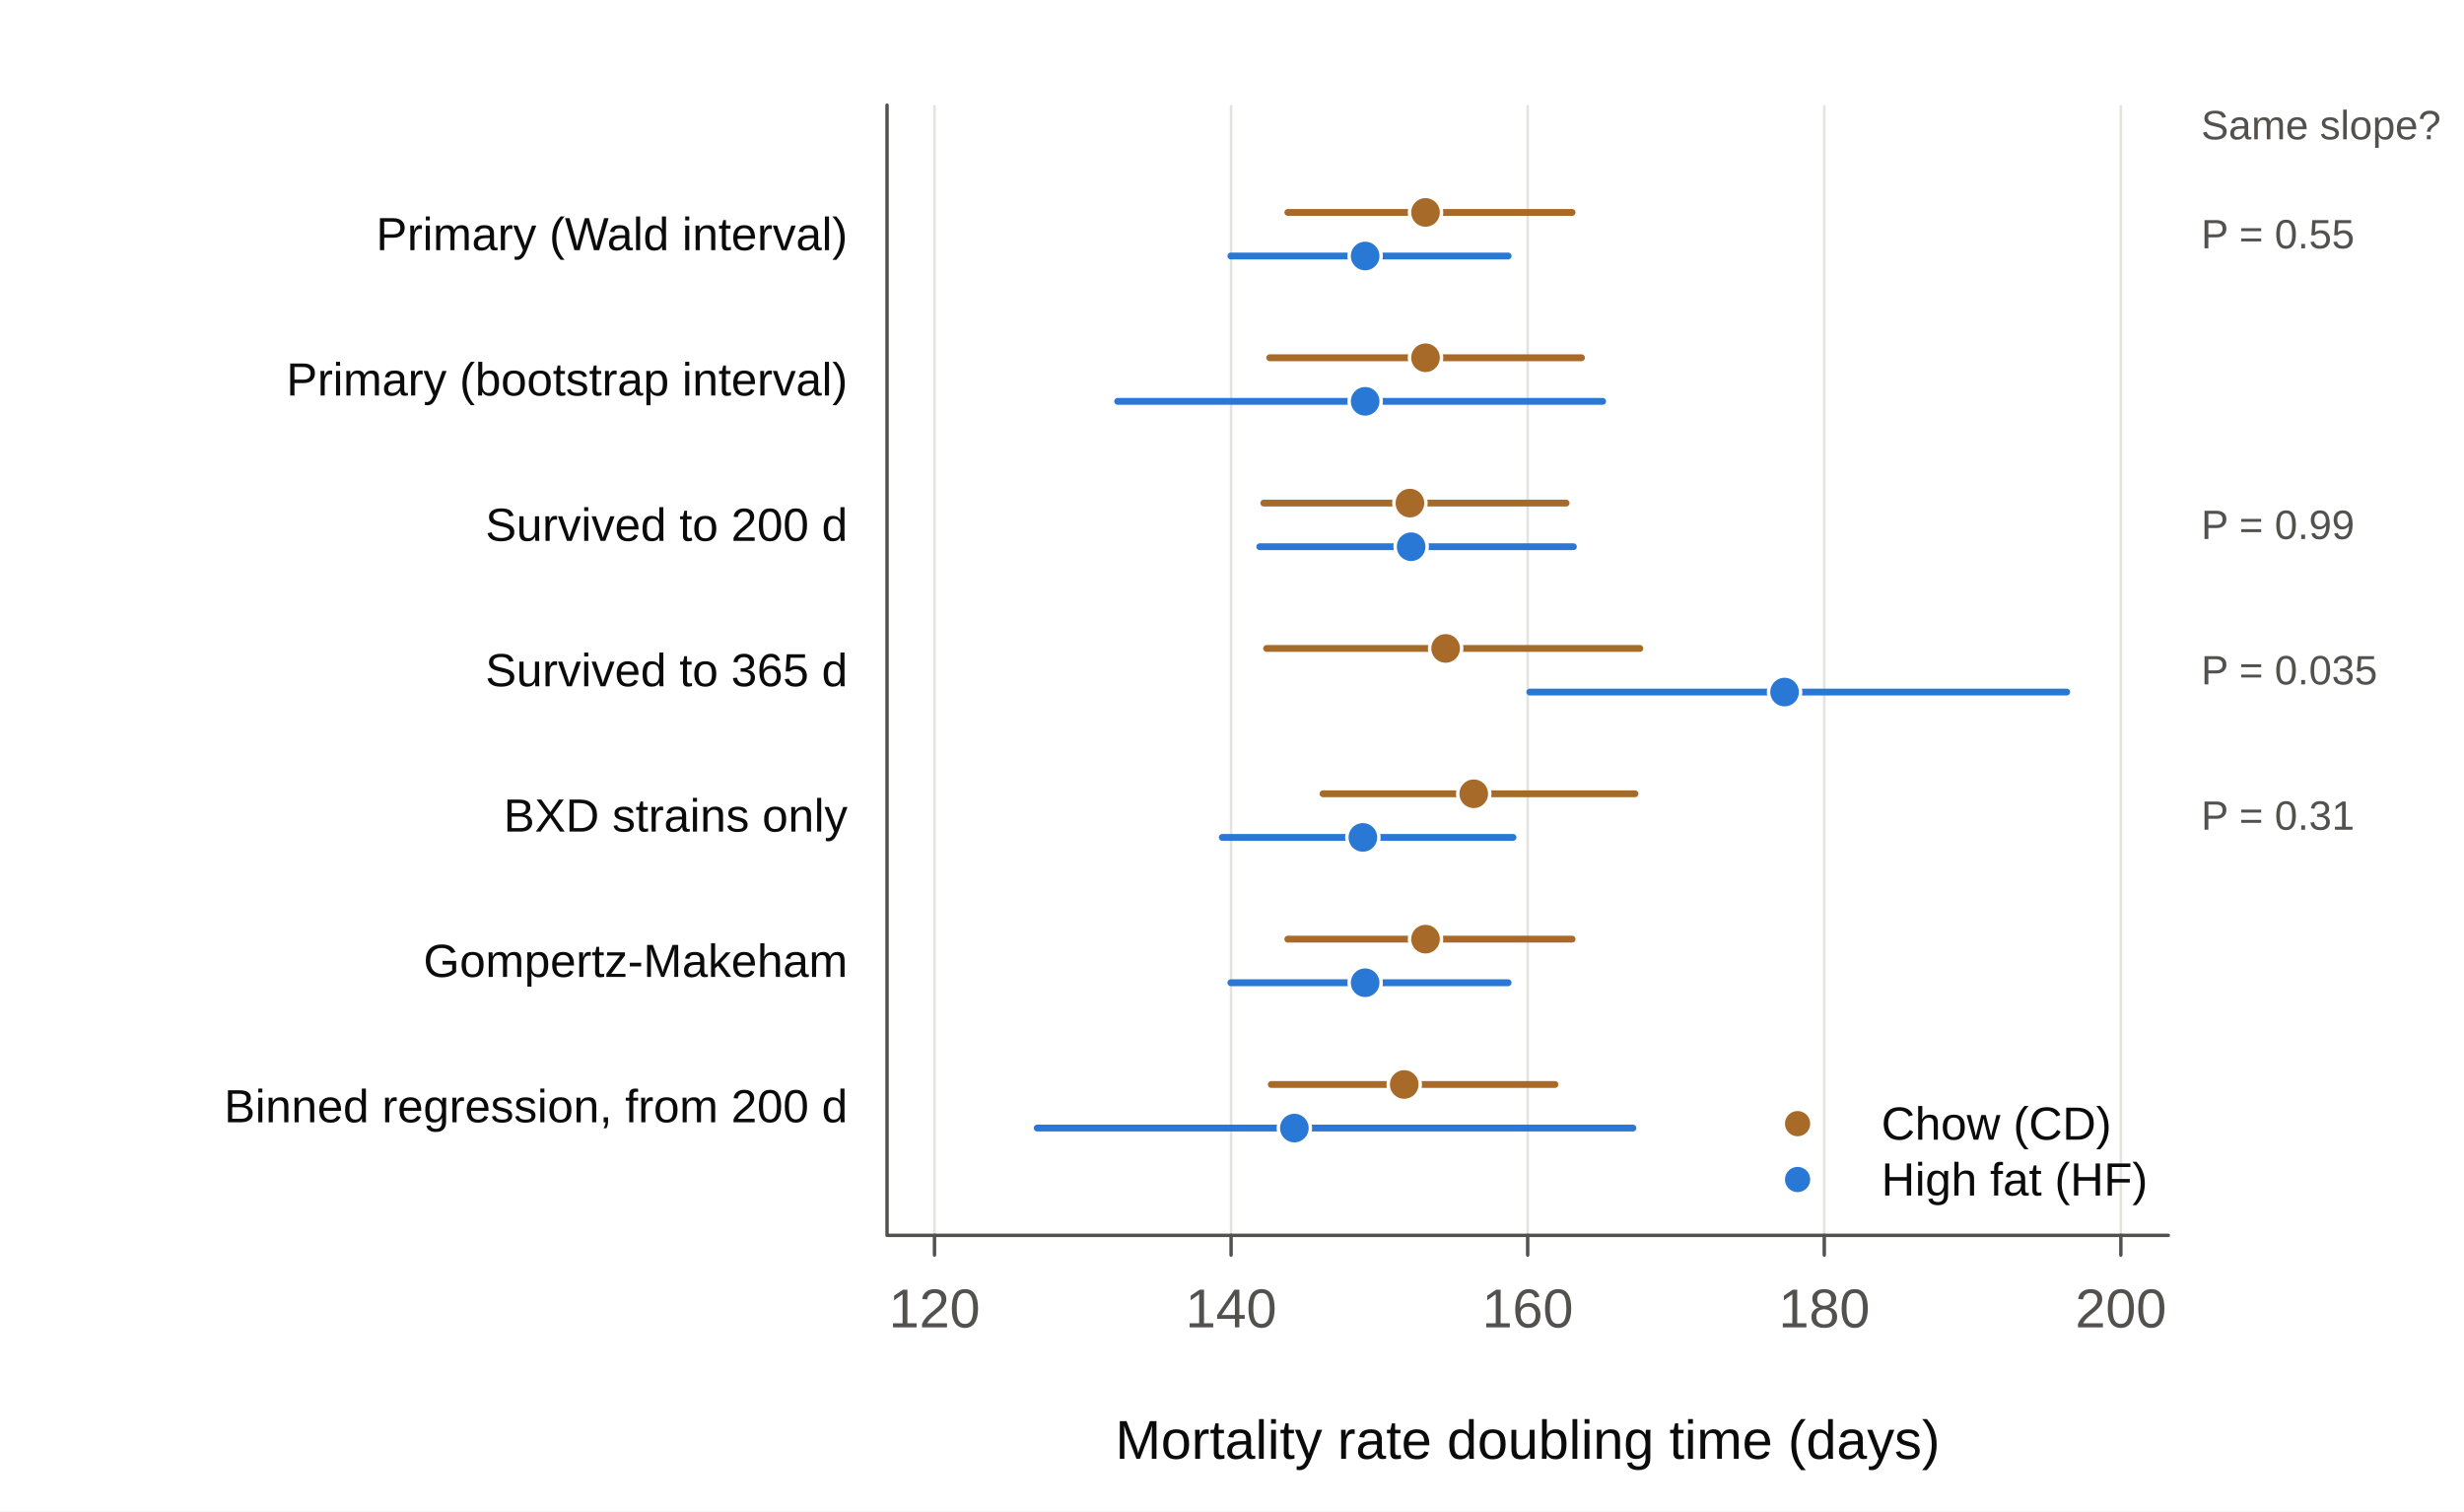
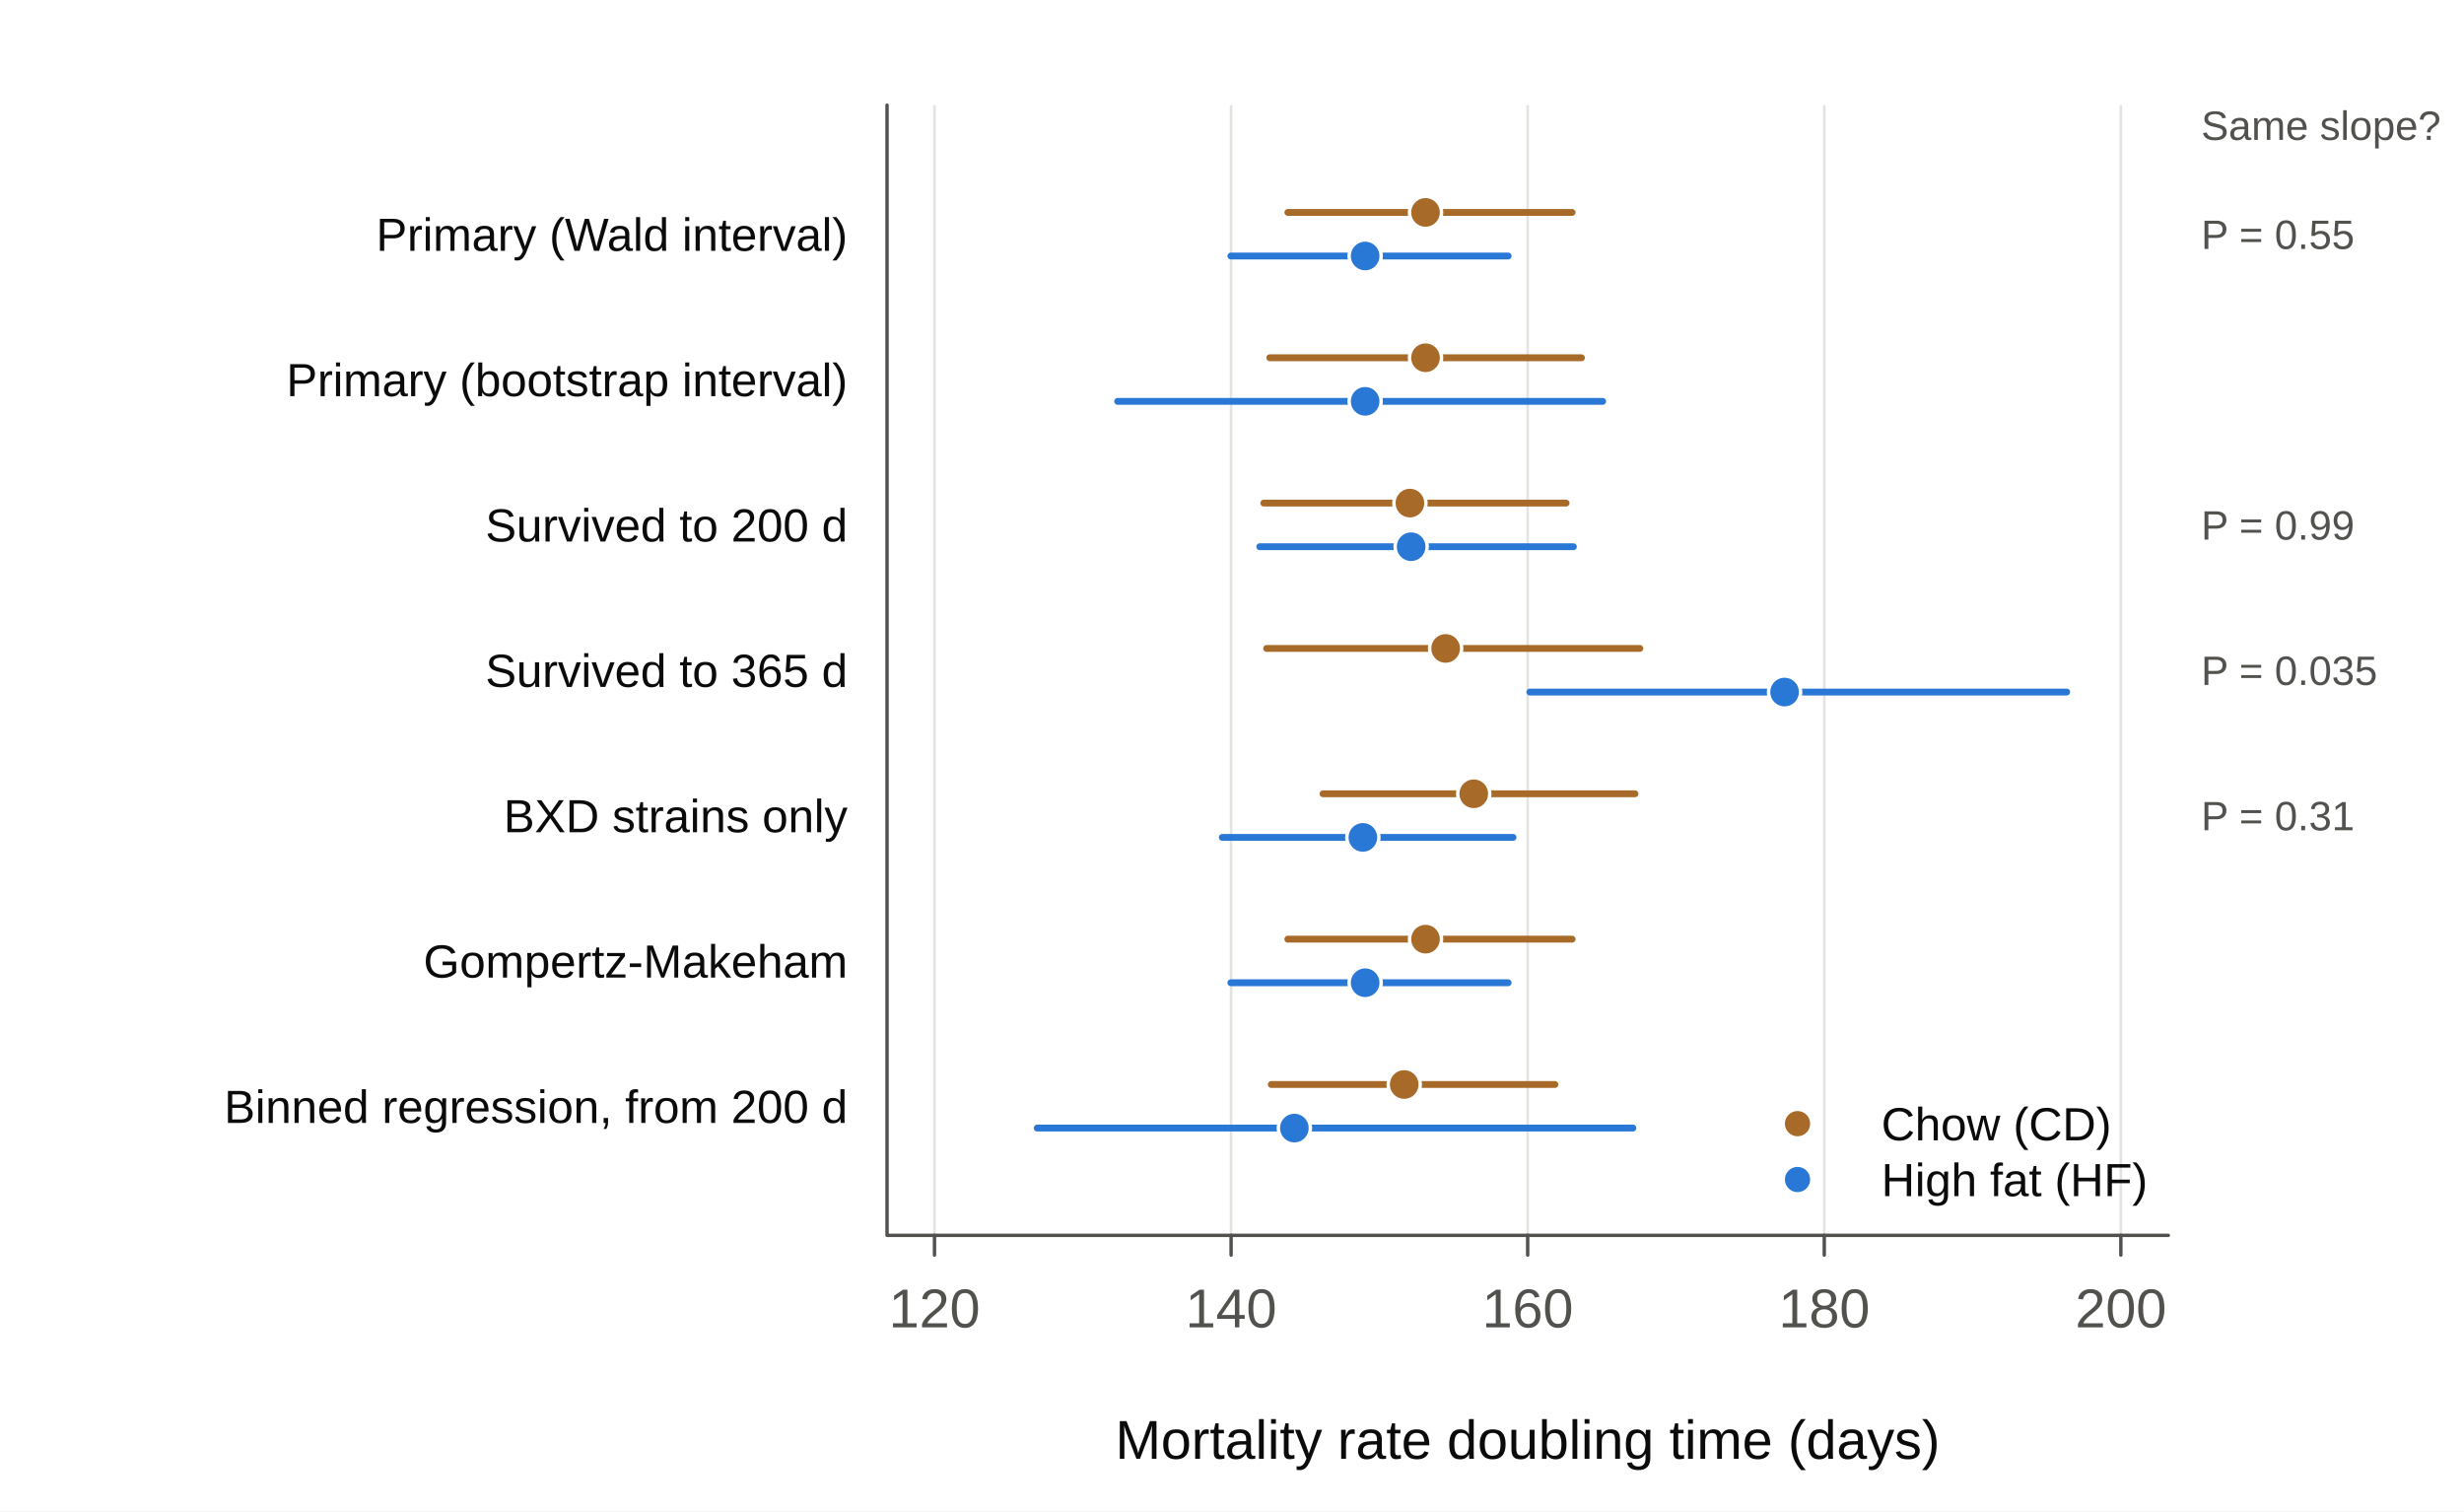
- <svg xmlns="http://www.w3.org/2000/svg" class="svglite" width="540.00pt" height="331.20pt" viewBox="0 0 540.00 331.20">
-   <defs>
-     <style type="text/css">
+ <svg xmlns="http://www.w3.org/2000/svg" width="540.00pt" height="331.20pt" viewBox="0 0 540.00 331.20">
+   <g class="svglite">
+     <defs>
+       <style type="text/css">
    .svglite line, .svglite polyline, .svglite polygon, .svglite path, .svglite rect, .svglite circle {
      fill: none;
      stroke: #000000;
      stroke-linecap: round;
      stroke-linejoin: round;
      stroke-miterlimit: 10.00;
    }
    .svglite text {
      white-space: pre;
    }
+     .svglite g.glyphgroup path {
+       fill: inherit;
+       stroke: none;
+     }
  </style>
-   </defs>
-   <rect width="100%" height="100%" style="stroke: none; fill: #FFFFFF;" />
-   <defs>
-     <clipPath id="cpMC4wMHw1NDAuMDB8MC4wMHwzMzEuMjA=">
-       <rect x="0.00" y="0.00" width="540.00" height="331.20" />
-     </clipPath>
-   </defs>
-   <g clip-path="url(#cpMC4wMHw1NDAuMDB8MC4wMHwzMzEuMjA=)">
-     <text x="334.80" y="319.68" text-anchor="middle" style="font-size: 12.00px;fill: #0B0B0B; font-family: &quot;Arial&quot;;">Mortality rate doubling time (days)</text>
-   </g>
-   <defs>
-     <clipPath id="cpMTk0LjQwfDQ3NS4yMHwyMy4wNHwyNzAuNzI=">
-       <rect x="194.40" y="23.04" width="280.80" height="247.68" />
-     </clipPath>
-   </defs>
-   <g clip-path="url(#cpMTk0LjQwfDQ3NS4yMHwyMy4wNHwyNzAuNzI=)">
-     <line x1="204.80" y1="270.72" x2="204.80" y2="23.04" style="stroke-width: 0.56; stroke: #E4E3DF;" />
-     <line x1="269.80" y1="270.72" x2="269.80" y2="23.04" style="stroke-width: 0.56; stroke: #E4E3DF;" />
-     <line x1="334.80" y1="270.72" x2="334.80" y2="23.04" style="stroke-width: 0.56; stroke: #E4E3DF;" />
-     <line x1="399.80" y1="270.72" x2="399.80" y2="23.04" style="stroke-width: 0.56; stroke: #E4E3DF;" />
-     <line x1="464.80" y1="270.72" x2="464.80" y2="23.04" style="stroke-width: 0.56; stroke: #E4E3DF;" />
-   </g>
-   <g clip-path="url(#cpMC4wMHw1NDAuMDB8MC4wMHwzMzEuMjA=)">
-     <line x1="204.80" y1="270.72" x2="464.80" y2="270.72" style="stroke-width: 0.75; stroke: none;" />
-     <line x1="204.80" y1="270.72" x2="204.80" y2="275.04" style="stroke-width: 0.75; stroke: #52514E;" />
-     <line x1="269.80" y1="270.72" x2="269.80" y2="275.04" style="stroke-width: 0.75; stroke: #52514E;" />
-     <line x1="334.80" y1="270.72" x2="334.80" y2="275.04" style="stroke-width: 0.75; stroke: #52514E;" />
-     <line x1="399.80" y1="270.72" x2="399.80" y2="275.04" style="stroke-width: 0.75; stroke: #52514E;" />
-     <line x1="464.80" y1="270.72" x2="464.80" y2="275.04" style="stroke-width: 0.75; stroke: #52514E;" />
-     <text x="204.80" y="290.88" text-anchor="middle" style="font-size: 12.00px;fill: #52514E; font-family: &quot;Arial&quot;;">120</text>
-     <text x="269.80" y="290.88" text-anchor="middle" style="font-size: 12.00px;fill: #52514E; font-family: &quot;Arial&quot;;">140</text>
-     <text x="334.80" y="290.88" text-anchor="middle" style="font-size: 12.00px;fill: #52514E; font-family: &quot;Arial&quot;;">160</text>
-     <text x="399.80" y="290.88" text-anchor="middle" style="font-size: 12.00px;fill: #52514E; font-family: &quot;Arial&quot;;">180</text>
-     <text x="464.80" y="290.88" text-anchor="middle" style="font-size: 12.00px;fill: #52514E; font-family: &quot;Arial&quot;;">200</text>
-     <text x="185.76" y="245.94" text-anchor="end" style="font-size: 10.20px;fill: #0B0B0B; font-family: &quot;Arial&quot;;">Binned regression, from 200 d</text>
-     <text x="185.76" y="214.09" text-anchor="end" style="font-size: 10.20px;fill: #0B0B0B; font-family: &quot;Arial&quot;;">Gompertz-Makeham</text>
-     <text x="185.76" y="182.24" text-anchor="end" style="font-size: 10.20px;fill: #0B0B0B; font-family: &quot;Arial&quot;;">BXD strains only</text>
-     <text x="185.76" y="150.39" text-anchor="end" style="font-size: 10.20px;fill: #0B0B0B; font-family: &quot;Arial&quot;;">Survived to 365 d</text>
-     <text x="185.76" y="118.53" text-anchor="end" style="font-size: 10.20px;fill: #0B0B0B; font-family: &quot;Arial&quot;;">Survived to 200 d</text>
-     <text x="185.76" y="86.68" text-anchor="end" style="font-size: 10.20px;fill: #0B0B0B; font-family: &quot;Arial&quot;;">Primary (bootstrap interval)</text>
-     <text x="185.76" y="54.83" text-anchor="end" style="font-size: 10.20px;fill: #0B0B0B; font-family: &quot;Arial&quot;;">Primary (Wald interval)</text>
-     <polyline points="194.40,23.04 194.40,270.72 475.20,270.72 " style="stroke-width: 0.75; stroke: #52514E;" />
-   </g>
-   <g clip-path="url(#cpMTk0LjQwfDQ3NS4yMHwyMy4wNHwyNzAuNzI=)">
-     <line x1="282.24" y1="46.55" x2="344.54" y2="46.55" style="stroke-width: 1.50; stroke: #A86A28;" />
-     <circle cx="312.41" cy="46.55" r="3.51" style="stroke-width: 0.75; stroke: #FFFFFF; fill: #A86A28;" />
-     <line x1="269.75" y1="56.10" x2="330.52" y2="56.10" style="stroke-width: 1.50; stroke: #2A78D6;" />
-     <circle cx="299.18" cy="56.10" r="3.51" style="stroke-width: 0.75; stroke: #FFFFFF; fill: #2A78D6;" />
-   </g>
-   <g clip-path="url(#cpMC4wMHw1NDAuMDB8MC4wMHwzMzEuMjA=)">
-     <text x="482.40" y="54.42" style="font-size: 9.00px;fill: #52514E; font-family: &quot;Arial&quot;;">P = 0.55</text>
-   </g>
-   <g clip-path="url(#cpMTk0LjQwfDQ3NS4yMHwyMy4wNHwyNzAuNzI=)">
-     <line x1="278.27" y1="78.40" x2="346.59" y2="78.40" style="stroke-width: 1.50; stroke: #A86A28;" />
-     <circle cx="312.41" cy="78.40" r="3.51" style="stroke-width: 0.75; stroke: #FFFFFF; fill: #A86A28;" />
-     <line x1="244.94" y1="87.95" x2="351.23" y2="87.95" style="stroke-width: 1.50; stroke: #2A78D6;" />
-     <circle cx="299.18" cy="87.95" r="3.51" style="stroke-width: 0.75; stroke: #FFFFFF; fill: #2A78D6;" />
-     <line x1="276.97" y1="110.25" x2="343.22" y2="110.25" style="stroke-width: 1.50; stroke: #A86A28;" />
-     <circle cx="308.99" cy="110.25" r="3.51" style="stroke-width: 0.75; stroke: #FFFFFF; fill: #A86A28;" />
-     <line x1="276.08" y1="119.81" x2="344.82" y2="119.81" style="stroke-width: 1.50; stroke: #2A78D6;" />
-     <circle cx="309.26" cy="119.81" r="3.51" style="stroke-width: 0.75; stroke: #FFFFFF; fill: #2A78D6;" />
-   </g>
-   <g clip-path="url(#cpMC4wMHw1NDAuMDB8MC4wMHwzMzEuMjA=)">
-     <text x="482.40" y="118.12" style="font-size: 9.00px;fill: #52514E; font-family: &quot;Arial&quot;;">P = 0.99</text>
-   </g>
-   <g clip-path="url(#cpMTk0LjQwfDQ3NS4yMHwyMy4wNHwyNzAuNzI=)">
-     <line x1="277.59" y1="142.10" x2="359.38" y2="142.10" style="stroke-width: 1.50; stroke: #A86A28;" />
-     <circle cx="316.82" cy="142.10" r="3.51" style="stroke-width: 0.75; stroke: #FFFFFF; fill: #A86A28;" />
-     <line x1="335.27" y1="151.66" x2="452.93" y2="151.66" style="stroke-width: 1.50; stroke: #2A78D6;" />
-     <circle cx="391.10" cy="151.66" r="3.51" style="stroke-width: 0.75; stroke: #FFFFFF; fill: #2A78D6;" />
-   </g>
-   <g clip-path="url(#cpMC4wMHw1NDAuMDB8MC4wMHwzMzEuMjA=)">
-     <text x="482.40" y="149.98" style="font-size: 9.00px;fill: #52514E; font-family: &quot;Arial&quot;;">P = 0.035</text>
-   </g>
-   <g clip-path="url(#cpMTk0LjQwfDQ3NS4yMHwyMy4wNHwyNzAuNzI=)">
-     <line x1="289.94" y1="173.95" x2="358.32" y2="173.95" style="stroke-width: 1.50; stroke: #A86A28;" />
-     <circle cx="322.98" cy="173.95" r="3.51" style="stroke-width: 0.75; stroke: #FFFFFF; fill: #A86A28;" />
-     <line x1="267.87" y1="183.51" x2="331.59" y2="183.51" style="stroke-width: 1.50; stroke: #2A78D6;" />
-     <circle cx="298.68" cy="183.51" r="3.51" style="stroke-width: 0.75; stroke: #FFFFFF; fill: #2A78D6;" />
-   </g>
-   <g clip-path="url(#cpMC4wMHw1NDAuMDB8MC4wMHwzMzEuMjA=)">
-     <text x="482.40" y="181.83" style="font-size: 9.00px;fill: #52514E; font-family: &quot;Arial&quot;;">P = 0.31</text>
-   </g>
-   <g clip-path="url(#cpMTk0LjQwfDQ3NS4yMHwyMy4wNHwyNzAuNzI=)">
-     <line x1="282.23" y1="205.81" x2="344.54" y2="205.81" style="stroke-width: 1.50; stroke: #A86A28;" />
-     <circle cx="312.41" cy="205.81" r="3.51" style="stroke-width: 0.75; stroke: #FFFFFF; fill: #A86A28;" />
-     <line x1="269.75" y1="215.36" x2="330.52" y2="215.36" style="stroke-width: 1.50; stroke: #2A78D6;" />
-     <circle cx="299.18" cy="215.36" r="3.51" style="stroke-width: 0.75; stroke: #FFFFFF; fill: #2A78D6;" />
-     <line x1="278.61" y1="237.66" x2="340.78" y2="237.66" style="stroke-width: 1.50; stroke: #A86A28;" />
-     <circle cx="307.74" cy="237.66" r="3.51" style="stroke-width: 0.75; stroke: #FFFFFF; fill: #A86A28;" />
-     <line x1="227.31" y1="247.21" x2="357.87" y2="247.21" style="stroke-width: 1.50; stroke: #2A78D6;" />
-     <circle cx="283.67" cy="247.21" r="3.51" style="stroke-width: 0.75; stroke: #FFFFFF; fill: #2A78D6;" />
-   </g>
-   <g clip-path="url(#cpMC4wMHw1NDAuMDB8MC4wMHwzMzEuMjA=)">
-     <text x="482.40" y="30.53" style="font-size: 9.00px;fill: #52514E; font-family: &quot;Arial&quot;;">Same slope?</text>
-   </g>
-   <g clip-path="url(#cpMTk0LjQwfDQ3NS4yMHwyMy4wNHwyNzAuNzI=)">
-     <circle cx="393.95" cy="246.24" r="3.51" style="stroke-width: 1.50; stroke: #FFFFFF; fill: #A86A28;" />
-     <circle cx="393.95" cy="258.48" r="3.51" style="stroke-width: 1.50; stroke: #FFFFFF; fill: #2A78D6;" />
-     <text x="412.31" y="249.75" style="font-size: 10.20px;fill: #0B0B0B; font-family: &quot;Arial&quot;;">Chow (CD)</text>
-     <text x="412.31" y="261.99" style="font-size: 10.20px;fill: #0B0B0B; font-family: &quot;Arial&quot;;">High fat (HF)</text>
+     </defs>
+     <rect width="100%" height="100%" style="stroke: none; fill: #FFFFFF;" />
+     <defs>
+       <clipPath id="cpMC4wMHw1NDAuMDB8MC4wMHwzMzEuMjA=">
+         <rect x="0.00" y="0.00" width="540.00" height="331.20" />
+       </clipPath>
+     </defs>
+     <g clip-path="url(#cpMC4wMHw1NDAuMDB8MC4wMHwzMzEuMjA=)">
+       <text x="334.80" y="319.68" text-anchor="middle" style="font-size: 12.00px;fill: #0B0B0B; font-family: &quot;Arial&quot;;">Mortality rate doubling time (days)</text>
+     </g>
+     <defs>
+       <clipPath id="cpMTk0LjQwfDQ3NS4yMHwyMy4wNHwyNzAuNzI=">
+         <rect x="194.40" y="23.04" width="280.80" height="247.68" />
+       </clipPath>
+     </defs>
+     <g clip-path="url(#cpMTk0LjQwfDQ3NS4yMHwyMy4wNHwyNzAuNzI=)">
+       <line x1="204.80" y1="270.72" x2="204.80" y2="23.04" style="stroke-width: 0.56; stroke: #E4E3DF;" />
+       <line x1="269.80" y1="270.72" x2="269.80" y2="23.04" style="stroke-width: 0.56; stroke: #E4E3DF;" />
+       <line x1="334.80" y1="270.72" x2="334.80" y2="23.04" style="stroke-width: 0.56; stroke: #E4E3DF;" />
+       <line x1="399.80" y1="270.72" x2="399.80" y2="23.04" style="stroke-width: 0.56; stroke: #E4E3DF;" />
+       <line x1="464.80" y1="270.72" x2="464.80" y2="23.04" style="stroke-width: 0.56; stroke: #E4E3DF;" />
+     </g>
+     <g clip-path="url(#cpMC4wMHw1NDAuMDB8MC4wMHwzMzEuMjA=)">
+       <line x1="204.80" y1="270.72" x2="464.80" y2="270.72" style="stroke-width: 0.75; stroke: none;" />
+       <line x1="204.80" y1="270.72" x2="204.80" y2="275.04" style="stroke-width: 0.75; stroke: #52514E;" />
+       <line x1="269.80" y1="270.72" x2="269.80" y2="275.04" style="stroke-width: 0.75; stroke: #52514E;" />
+       <line x1="334.80" y1="270.72" x2="334.80" y2="275.04" style="stroke-width: 0.75; stroke: #52514E;" />
+       <line x1="399.80" y1="270.72" x2="399.80" y2="275.04" style="stroke-width: 0.75; stroke: #52514E;" />
+       <line x1="464.80" y1="270.72" x2="464.80" y2="275.04" style="stroke-width: 0.75; stroke: #52514E;" />
+       <text x="204.80" y="290.88" text-anchor="middle" style="font-size: 12.00px;fill: #52514E; font-family: &quot;Arial&quot;;">120</text>
+       <text x="269.80" y="290.88" text-anchor="middle" style="font-size: 12.00px;fill: #52514E; font-family: &quot;Arial&quot;;">140</text>
+       <text x="334.80" y="290.88" text-anchor="middle" style="font-size: 12.00px;fill: #52514E; font-family: &quot;Arial&quot;;">160</text>
+       <text x="399.80" y="290.88" text-anchor="middle" style="font-size: 12.00px;fill: #52514E; font-family: &quot;Arial&quot;;">180</text>
+       <text x="464.80" y="290.88" text-anchor="middle" style="font-size: 12.00px;fill: #52514E; font-family: &quot;Arial&quot;;">200</text>
+       <text x="185.76" y="246.08" text-anchor="end" style="font-size: 10.20px;fill: #0B0B0B; font-family: &quot;Arial&quot;;">Binned regression, from 200 d</text>
+       <text x="185.76" y="214.23" text-anchor="end" style="font-size: 10.20px;fill: #0B0B0B; font-family: &quot;Arial&quot;;">Gompertz-Makeham</text>
+       <text x="185.76" y="182.38" text-anchor="end" style="font-size: 10.20px;fill: #0B0B0B; font-family: &quot;Arial&quot;;">BXD strains only</text>
+       <text x="185.76" y="150.53" text-anchor="end" style="font-size: 10.20px;fill: #0B0B0B; font-family: &quot;Arial&quot;;">Survived to 365 d</text>
+       <text x="185.76" y="118.67" text-anchor="end" style="font-size: 10.20px;fill: #0B0B0B; font-family: &quot;Arial&quot;;">Survived to 200 d</text>
+       <text x="185.76" y="86.82" text-anchor="end" style="font-size: 10.20px;fill: #0B0B0B; font-family: &quot;Arial&quot;;">Primary (bootstrap interval)</text>
+       <text x="185.76" y="54.97" text-anchor="end" style="font-size: 10.20px;fill: #0B0B0B; font-family: &quot;Arial&quot;;">Primary (Wald interval)</text>
+       <polyline points="194.40,23.04 194.40,270.72 475.20,270.72 " style="stroke-width: 0.75; stroke: #52514E;" />
+     </g>
+     <g clip-path="url(#cpMTk0LjQwfDQ3NS4yMHwyMy4wNHwyNzAuNzI=)">
+       <line x1="282.24" y1="46.55" x2="344.54" y2="46.55" style="stroke-width: 1.50; stroke: #A86A28;" />
+       <circle cx="312.41" cy="46.55" r="3.51" style="stroke-width: 0.75; stroke: #FFFFFF; fill: #A86A28;" />
+       <line x1="269.75" y1="56.10" x2="330.52" y2="56.10" style="stroke-width: 1.50; stroke: #2A78D6;" />
+       <circle cx="299.18" cy="56.10" r="3.51" style="stroke-width: 0.75; stroke: #FFFFFF; fill: #2A78D6;" />
+     </g>
+     <g clip-path="url(#cpMC4wMHw1NDAuMDB8MC4wMHwzMzEuMjA=)">
+       <text x="482.40" y="54.55" style="font-size: 9.00px;fill: #52514E; font-family: &quot;Arial&quot;;">P = 0.55</text>
+     </g>
+     <g clip-path="url(#cpMTk0LjQwfDQ3NS4yMHwyMy4wNHwyNzAuNzI=)">
+       <line x1="278.27" y1="78.40" x2="346.59" y2="78.40" style="stroke-width: 1.50; stroke: #A86A28;" />
+       <circle cx="312.41" cy="78.40" r="3.51" style="stroke-width: 0.75; stroke: #FFFFFF; fill: #A86A28;" />
+       <line x1="244.94" y1="87.95" x2="351.23" y2="87.95" style="stroke-width: 1.50; stroke: #2A78D6;" />
+       <circle cx="299.18" cy="87.95" r="3.51" style="stroke-width: 0.75; stroke: #FFFFFF; fill: #2A78D6;" />
+       <line x1="276.97" y1="110.25" x2="343.22" y2="110.25" style="stroke-width: 1.50; stroke: #A86A28;" />
+       <circle cx="308.99" cy="110.25" r="3.51" style="stroke-width: 0.75; stroke: #FFFFFF; fill: #A86A28;" />
+       <line x1="276.08" y1="119.81" x2="344.82" y2="119.81" style="stroke-width: 1.50; stroke: #2A78D6;" />
+       <circle cx="309.26" cy="119.81" r="3.51" style="stroke-width: 0.75; stroke: #FFFFFF; fill: #2A78D6;" />
+     </g>
+     <g clip-path="url(#cpMC4wMHw1NDAuMDB8MC4wMHwzMzEuMjA=)">
+       <text x="482.40" y="118.25" style="font-size: 9.00px;fill: #52514E; font-family: &quot;Arial&quot;;">P = 0.99</text>
+     </g>
+     <g clip-path="url(#cpMTk0LjQwfDQ3NS4yMHwyMy4wNHwyNzAuNzI=)">
+       <line x1="277.59" y1="142.10" x2="359.38" y2="142.10" style="stroke-width: 1.50; stroke: #A86A28;" />
+       <circle cx="316.82" cy="142.10" r="3.51" style="stroke-width: 0.75; stroke: #FFFFFF; fill: #A86A28;" />
+       <line x1="335.27" y1="151.66" x2="452.93" y2="151.66" style="stroke-width: 1.50; stroke: #2A78D6;" />
+       <circle cx="391.10" cy="151.66" r="3.51" style="stroke-width: 0.75; stroke: #FFFFFF; fill: #2A78D6;" />
+     </g>
+     <g clip-path="url(#cpMC4wMHw1NDAuMDB8MC4wMHwzMzEuMjA=)">
+       <text x="482.40" y="150.10" style="font-size: 9.00px;fill: #52514E; font-family: &quot;Arial&quot;;">P = 0.035</text>
+     </g>
+     <g clip-path="url(#cpMTk0LjQwfDQ3NS4yMHwyMy4wNHwyNzAuNzI=)">
+       <line x1="289.94" y1="173.95" x2="358.32" y2="173.95" style="stroke-width: 1.50; stroke: #A86A28;" />
+       <circle cx="322.98" cy="173.95" r="3.51" style="stroke-width: 0.75; stroke: #FFFFFF; fill: #A86A28;" />
+       <line x1="267.87" y1="183.51" x2="331.59" y2="183.51" style="stroke-width: 1.50; stroke: #2A78D6;" />
+       <circle cx="298.68" cy="183.51" r="3.51" style="stroke-width: 0.75; stroke: #FFFFFF; fill: #2A78D6;" />
+     </g>
+     <g clip-path="url(#cpMC4wMHw1NDAuMDB8MC4wMHwzMzEuMjA=)">
+       <text x="482.40" y="181.95" style="font-size: 9.00px;fill: #52514E; font-family: &quot;Arial&quot;;">P = 0.31</text>
+     </g>
+     <g clip-path="url(#cpMTk0LjQwfDQ3NS4yMHwyMy4wNHwyNzAuNzI=)">
+       <line x1="282.23" y1="205.81" x2="344.54" y2="205.81" style="stroke-width: 1.50; stroke: #A86A28;" />
+       <circle cx="312.41" cy="205.81" r="3.51" style="stroke-width: 0.75; stroke: #FFFFFF; fill: #A86A28;" />
+       <line x1="269.75" y1="215.36" x2="330.52" y2="215.36" style="stroke-width: 1.50; stroke: #2A78D6;" />
+       <circle cx="299.18" cy="215.36" r="3.51" style="stroke-width: 0.75; stroke: #FFFFFF; fill: #2A78D6;" />
+       <line x1="278.61" y1="237.66" x2="340.78" y2="237.66" style="stroke-width: 1.50; stroke: #A86A28;" />
+       <circle cx="307.74" cy="237.66" r="3.51" style="stroke-width: 0.75; stroke: #FFFFFF; fill: #A86A28;" />
+       <line x1="227.31" y1="247.21" x2="357.87" y2="247.21" style="stroke-width: 1.50; stroke: #2A78D6;" />
+       <circle cx="283.67" cy="247.21" r="3.51" style="stroke-width: 0.75; stroke: #FFFFFF; fill: #2A78D6;" />
+     </g>
+     <g clip-path="url(#cpMC4wMHw1NDAuMDB8MC4wMHwzMzEuMjA=)">
+       <text x="482.40" y="30.66" style="font-size: 9.00px;fill: #52514E; font-family: &quot;Arial&quot;;">Same slope?</text>
+     </g>
+     <g clip-path="url(#cpMTk0LjQwfDQ3NS4yMHwyMy4wNHwyNzAuNzI=)">
+       <circle cx="393.94" cy="246.24" r="3.51" style="stroke-width: 1.50; stroke: #FFFFFF; fill: #A86A28;" />
+       <circle cx="393.94" cy="258.48" r="3.51" style="stroke-width: 1.50; stroke: #FFFFFF; fill: #2A78D6;" />
+       <text x="412.30" y="249.89" style="font-size: 10.20px;fill: #0B0B0B; font-family: &quot;Arial&quot;;">Chow (CD)</text>
+       <text x="412.30" y="262.13" style="font-size: 10.20px;fill: #0B0B0B; font-family: &quot;Arial&quot;;">High fat (HF)</text>
+     </g>
  </g>
</svg>
